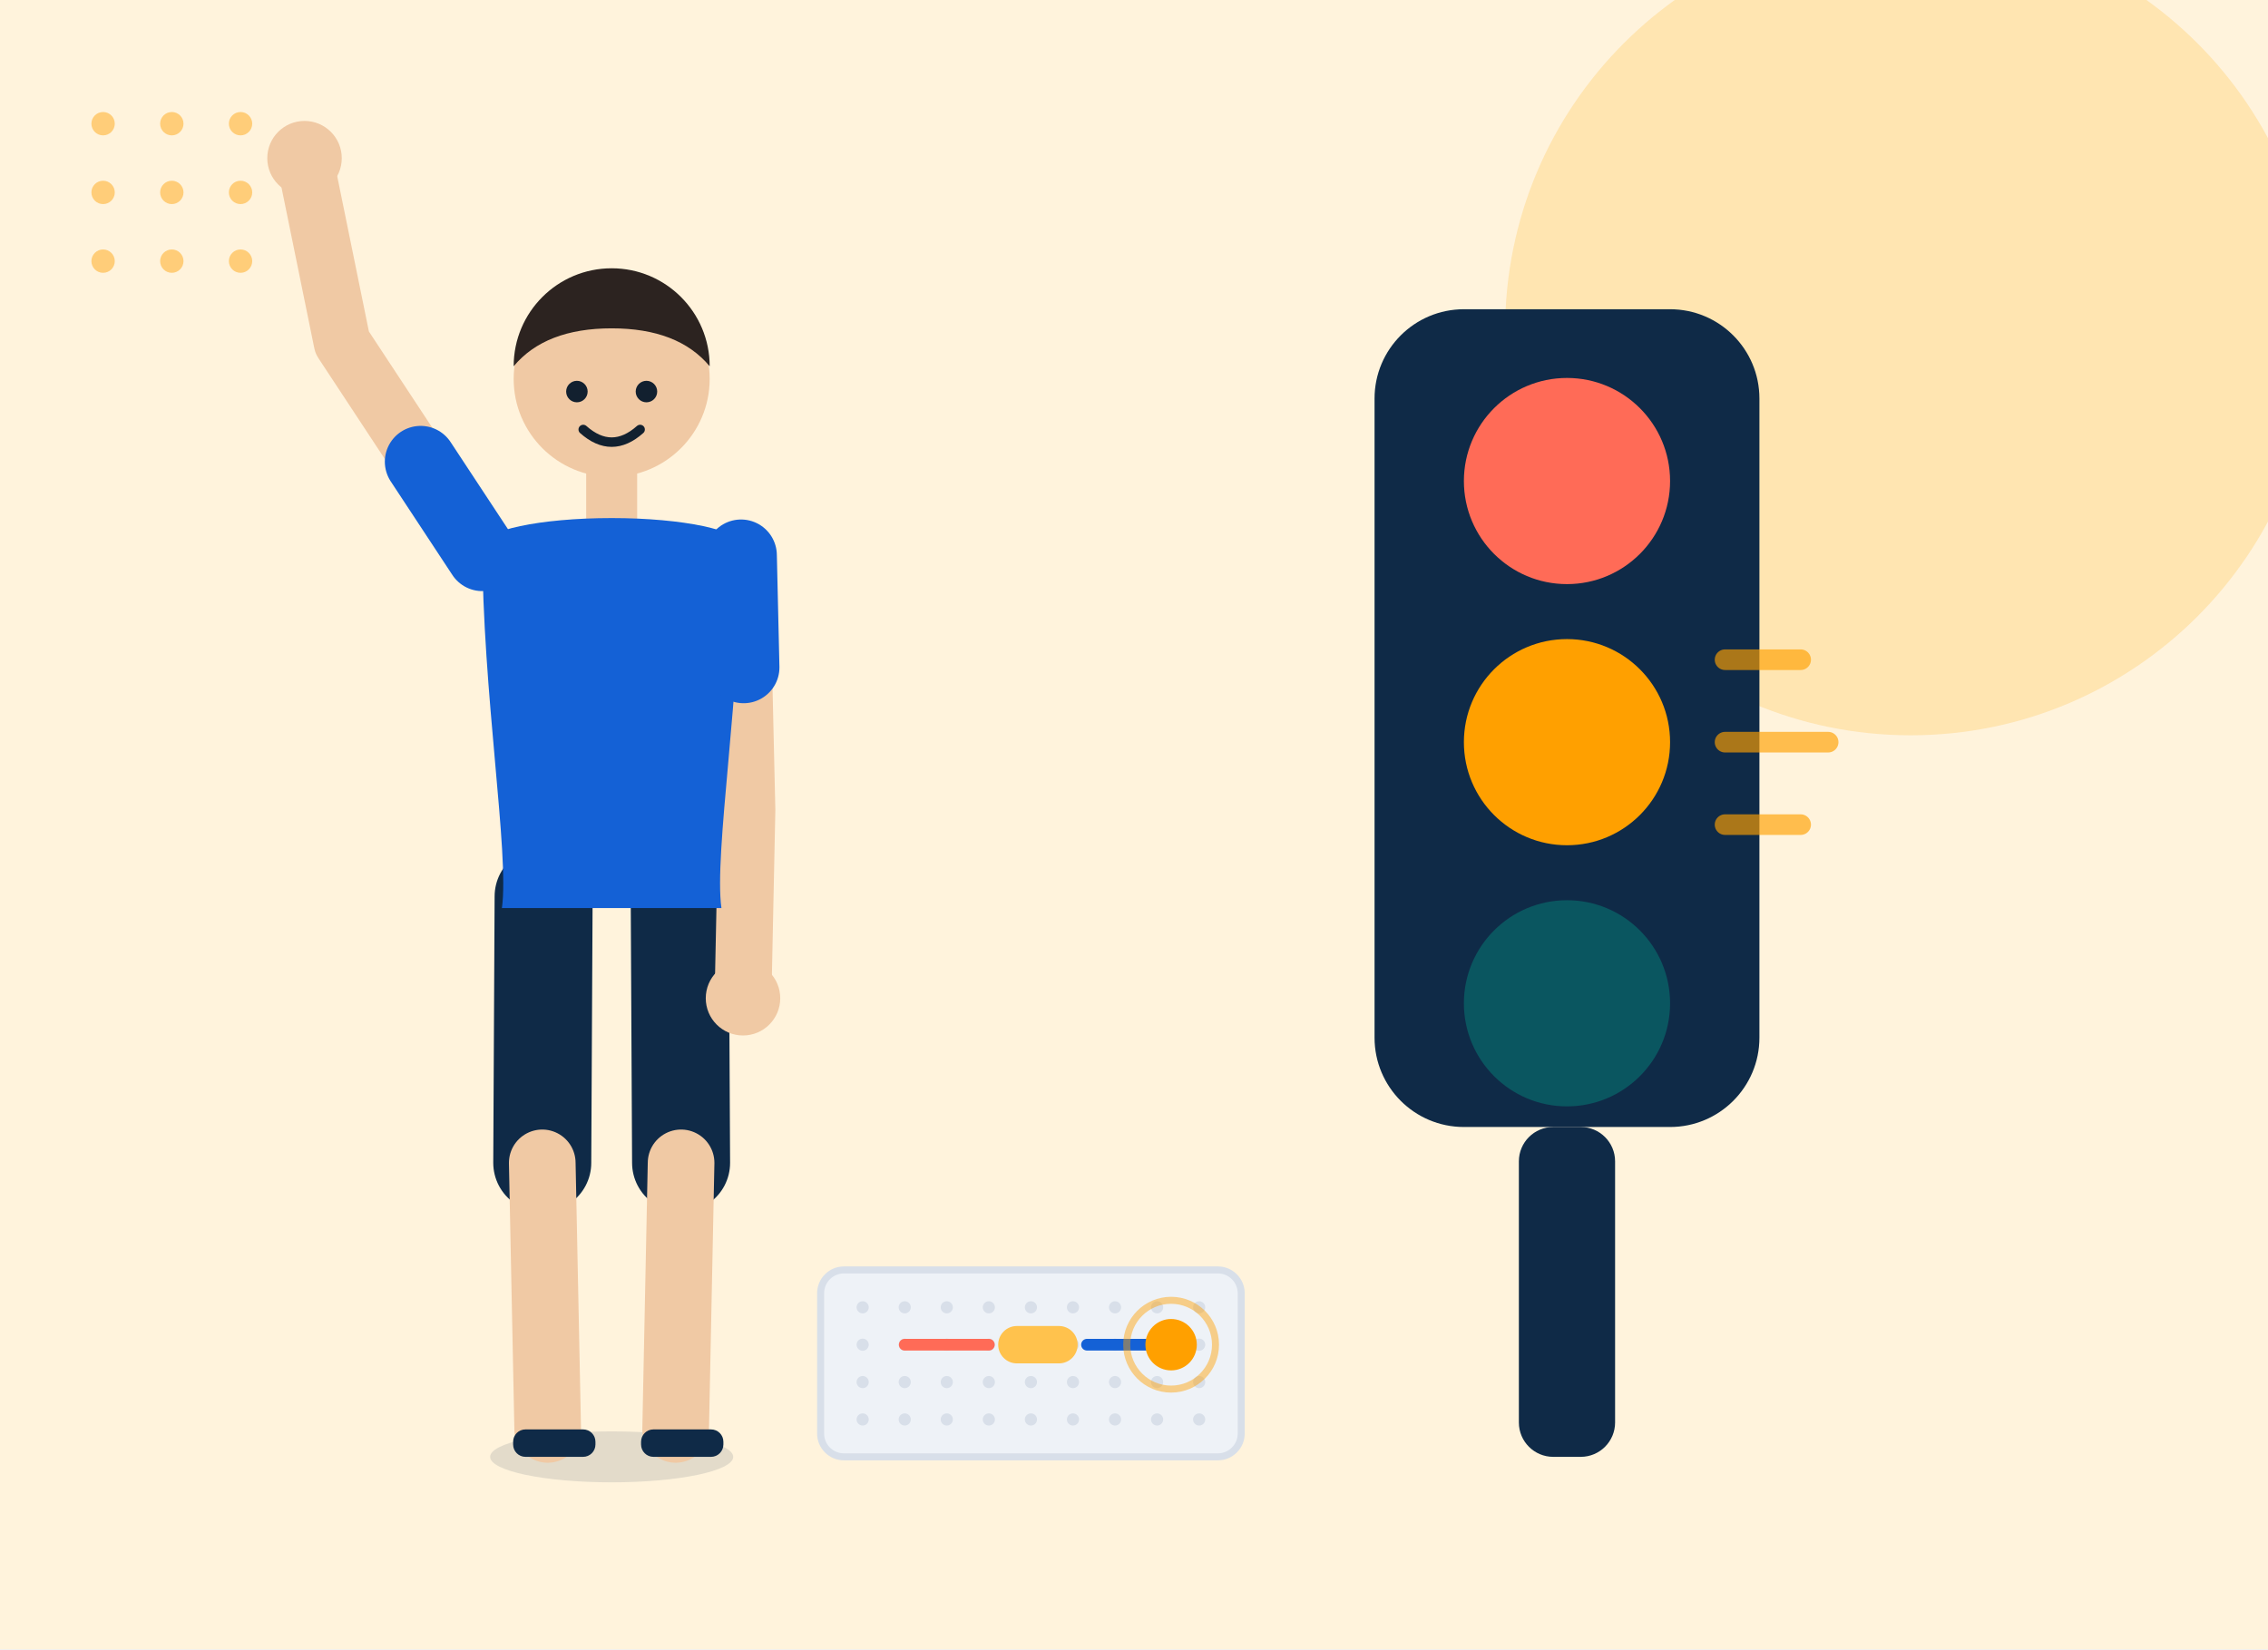
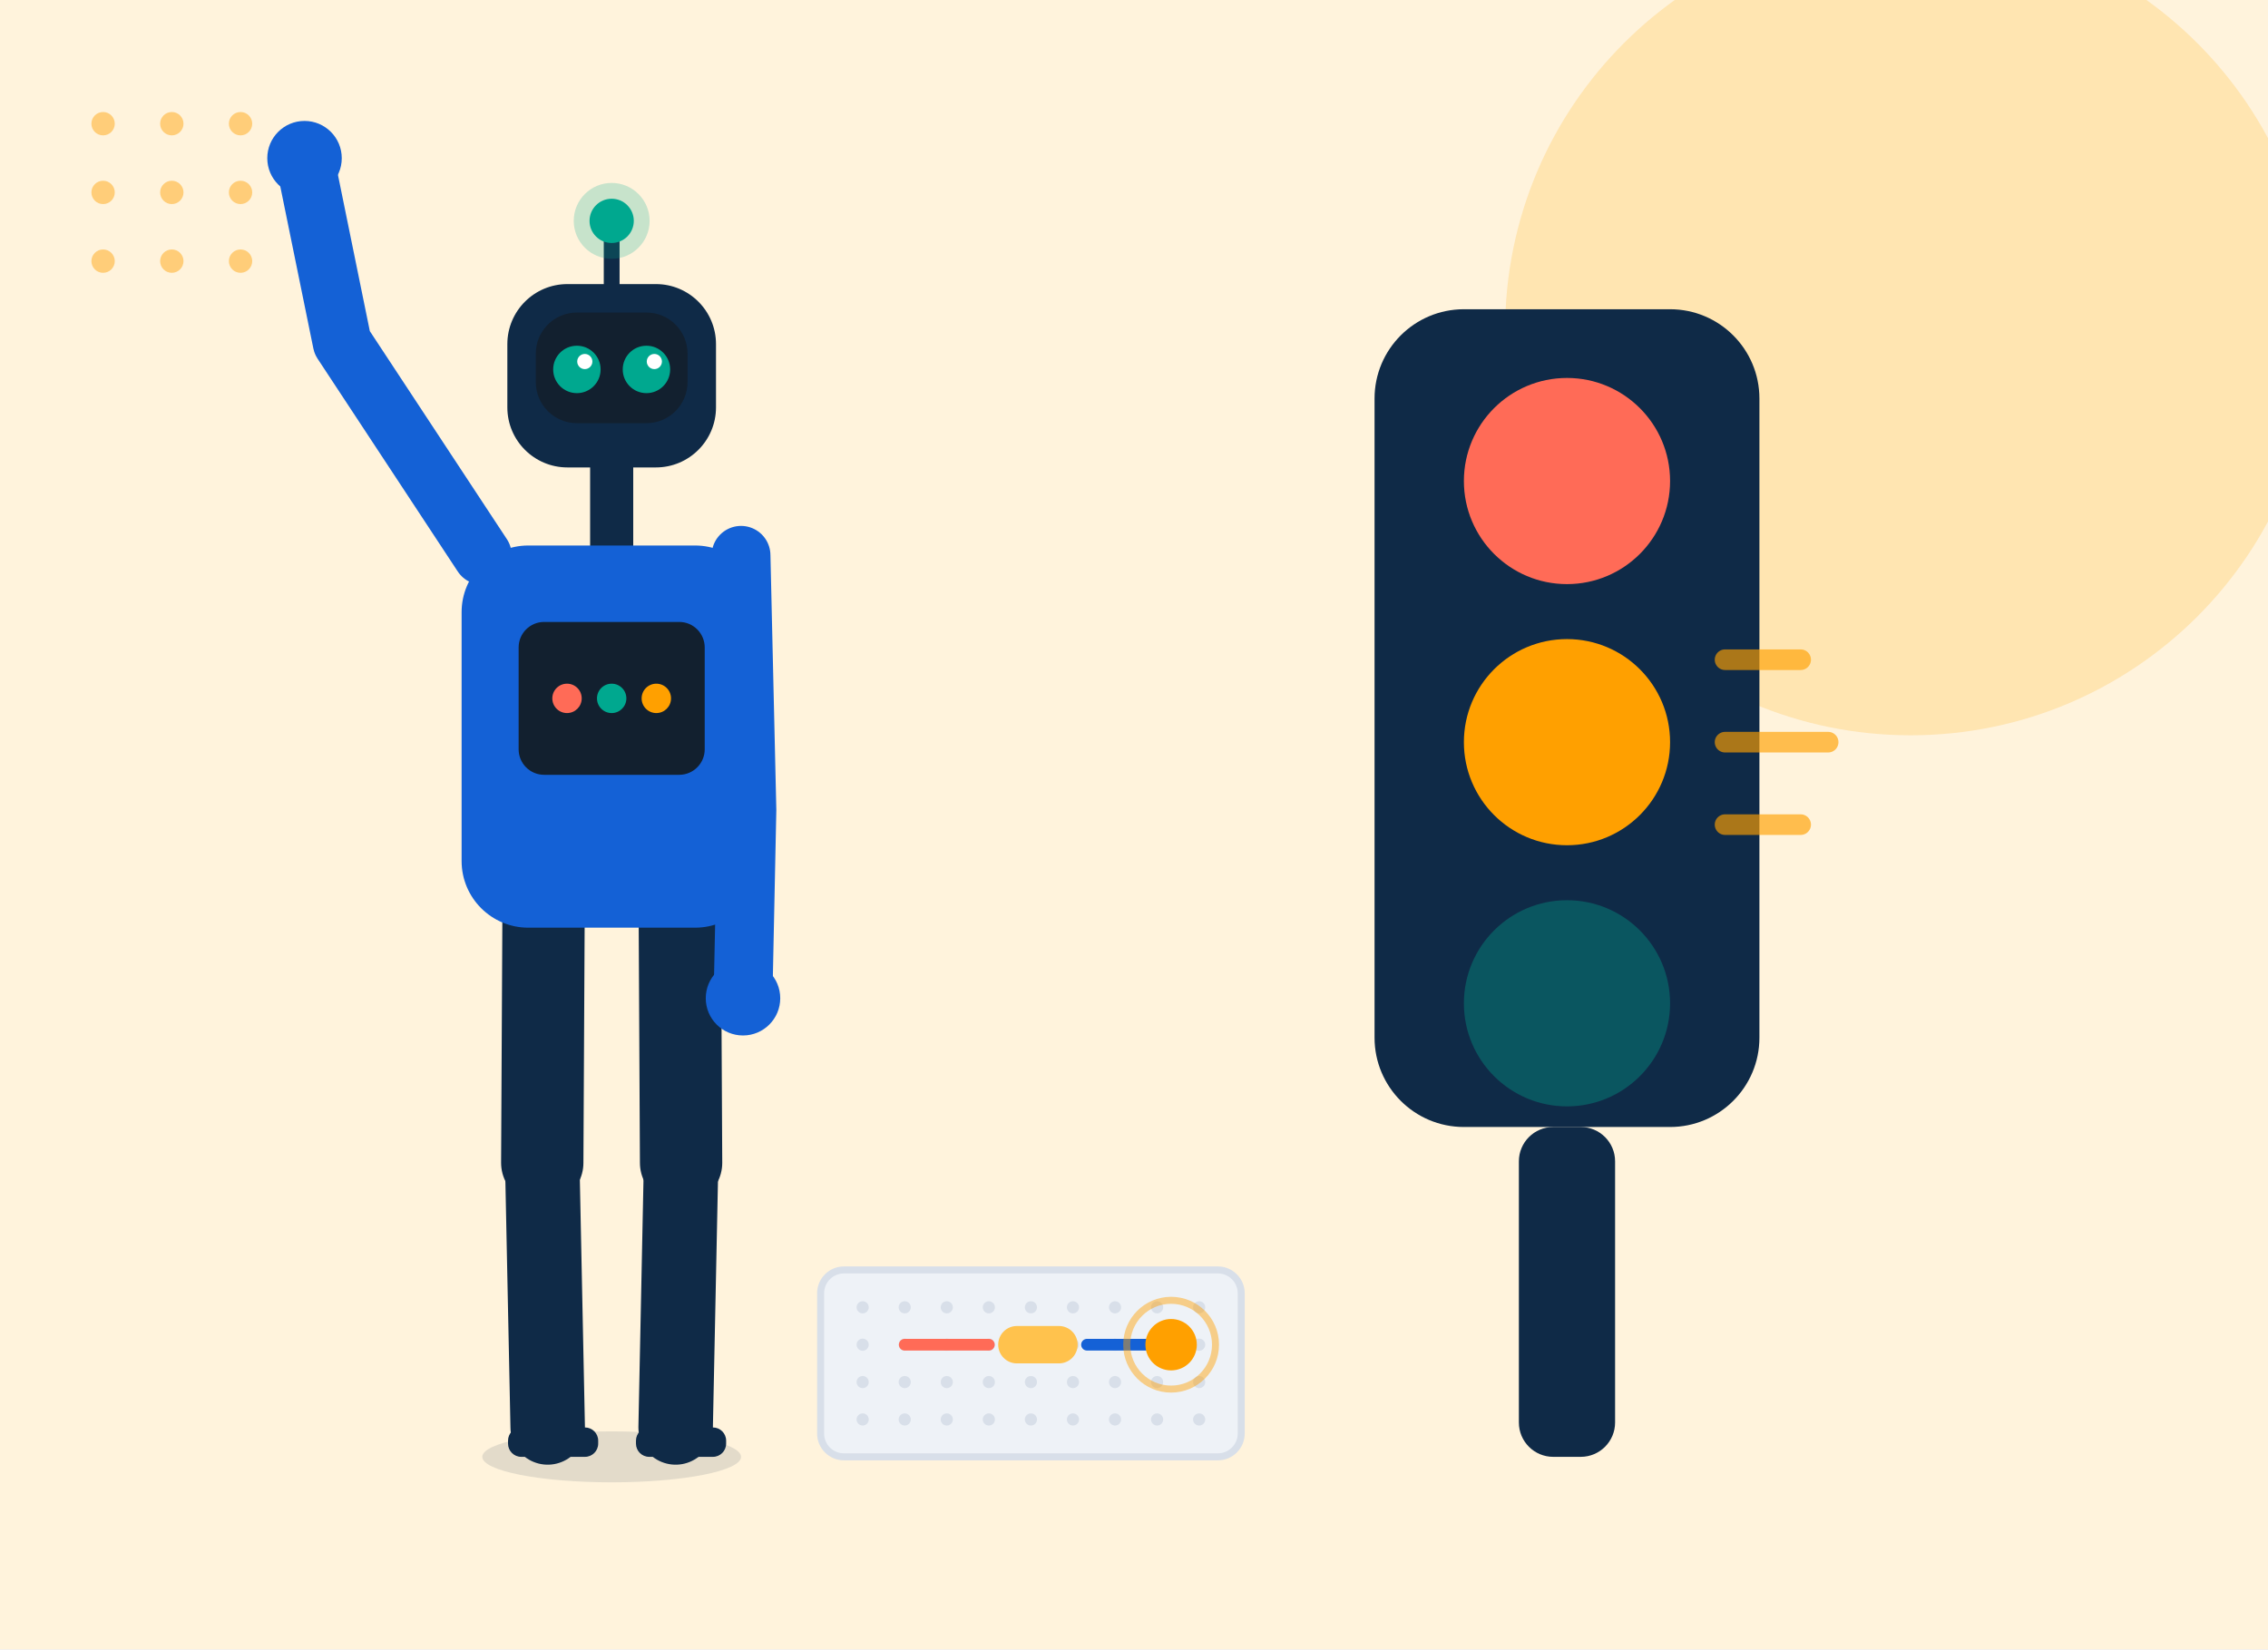
<svg xmlns="http://www.w3.org/2000/svg" viewBox="0 0 660 480" width="660" height="480" role="img">
  <rect width="660" height="480" fill="#FFF3DC" />
  <circle cx="556" cy="96" r="118" fill="#FFC24D" opacity=".3" />
  <g fill="#FFA000" opacity="0.45">
    <circle cx="30" cy="36" r="3.4" />
    <circle cx="50" cy="36" r="3.4" />
    <circle cx="70" cy="36" r="3.4" />
    <circle cx="30" cy="56" r="3.4" />
    <circle cx="50" cy="56" r="3.4" />
    <circle cx="70" cy="56" r="3.4" />
    <circle cx="30" cy="76" r="3.4" />
    <circle cx="50" cy="76" r="3.4" />
    <circle cx="70" cy="76" r="3.4" />
  </g>
  <g transform="translate(456,232)">
    <rect x="-56" y="-142" width="112" height="238" rx="26" fill="#0F2A47" />
    <circle cx="0" cy="-92" r="30" fill="#FF6B57" />
    <circle cx="0" cy="-16" r="30" fill="#FFA000" />
    <circle cx="0" cy="60" r="30" fill="#00A88F" opacity=".35" />
    <rect x="-14" y="96" width="28" height="96" rx="10" fill="#0F2A47" />
    <path d="M74,-92 a34,34 0 0 1 0,0" fill="none" />
    <g stroke="#FFA000" stroke-width="6" stroke-linecap="round" opacity=".65">
      <path d="M46,-40 h22" />
      <path d="M46,-16 h30" />
      <path d="M46,8 h22" />
    </g>
  </g>
  <g transform="translate(178,110.28) scale(0.92)">
-     <ellipse cx="0" cy="341" rx="38.44" ry="8.06" fill="#0F2A47" opacity=".12" />
-     <path d="M-21.526,163.68 L-21.957,248" stroke="#0F2A47" stroke-width="31" stroke-linecap="round" />
-     <path d="M-21.957,248 L-20.235,332.32" stroke="#F0C9A4" stroke-width="21.08" stroke-linecap="round" />
-     <rect x="-31.172" y="332.32" width="26.04" height="8.68" rx="3.906" fill="#0F2A47" />
-     <path d="M21.526,163.68 L21.957,248" stroke="#0F2A47" stroke-width="31" stroke-linecap="round" />
-     <path d="M21.957,248 L20.235,332.32" stroke="#F0C9A4" stroke-width="21.08" stroke-linecap="round" />
-     <rect x="9.298" y="332.32" width="26.04" height="8.68" rx="3.906" fill="#0F2A47" />
-     <path d="M-40.92,55.8 L-85.25,-11.501 L-97.154,-69.831" fill="none" stroke="#F0C9A4" stroke-width="17.98" stroke-linecap="round" stroke-linejoin="round" />
-     <circle cx="-97.154" cy="-69.831" r="11.78" fill="#F0C9A4" />
-     <path d="M40.92,55.8 L42.78,136.4 L41.54,195.92" fill="none" stroke="#F0C9A4" stroke-width="17.98" stroke-linecap="round" stroke-linejoin="round" />
-     <circle cx="41.54" cy="195.92" r="11.78" fill="#F0C9A4" />
-     <rect x="-8.06" y="19.22" width="16.12" height="38.44" rx="5.58" fill="#F0C9A4" />
-     <path d="M-34.72,167.4              C-32.29,150.35 -40.92,98.735 -40.92,52.7              a40.92,8.68 0 0 1 81.84,0              C40.92,98.735 32.29,150.35 34.72,167.4 z" fill="#1461D6" />
-     <path d="M-40.92,55.8                      L-60.425,26.188" stroke="#1461D6" stroke-width="22.655" stroke-linecap="round" />
-     <path d="M40.92,55.8                      L41.738,91.264" stroke="#1461D6" stroke-width="22.655" stroke-linecap="round" />
+     <ellipse cx="0" cy="341" rx="40.92" ry="8.06" fill="#0F2A47" opacity=".12" />
+     <path d="M-21.526,164.92 L-21.957,248" stroke="#0F2A47" stroke-width="26.04" stroke-linecap="round" />
+     <circle cx="-21.957" cy="248" r="11.978" fill="#0F2A47" />
+     <path d="M-21.957,248 L-20.235,331.7" stroke="#0F2A47" stroke-width="23.56" stroke-linecap="round" />
+     <rect x="-32.784" y="331.7" width="28.52" height="9.3" rx="4.185" fill="#0F2A47" />
+     <path d="M21.526,164.92 L21.957,248" stroke="#0F2A47" stroke-width="26.04" stroke-linecap="round" />
+     <circle cx="21.957" cy="248" r="11.978" fill="#0F2A47" />
+     <path d="M21.957,248 L20.235,331.7" stroke="#0F2A47" stroke-width="23.56" stroke-linecap="round" />
+     <rect x="7.686" y="331.7" width="28.52" height="9.3" rx="4.185" fill="#0F2A47" />
+     <path d="M-40.92,55.8 L-85.25,-11.501 L-97.154,-69.831" fill="none" stroke="#1461D6" stroke-width="18.6" stroke-linecap="round" stroke-linejoin="round" />
+     <circle cx="-97.154" cy="-69.831" r="11.78" fill="#1461D6" />
+     <path d="M40.92,55.8 L42.78,136.4 L41.54,195.92" fill="none" stroke="#1461D6" stroke-width="18.6" stroke-linecap="round" stroke-linejoin="round" />
+     <circle cx="41.54" cy="195.92" r="11.78" fill="#1461D6" />
+     <rect x="-6.82" y="19.22" width="13.64" height="39.68" rx="4.96" fill="#0F2A47" />
+     <rect x="-47.467" y="52.7" width="94.934" height="120.9" rx="21.08" fill="#1461D6" />
+     <rect x="-29.43" y="76.88" width="58.859" height="48.36" rx="8.06" fill="#12202F" />
+     <circle cx="-14.126" cy="101.06" r="4.65" fill="#FF6B57" />
+     <circle cx="0" cy="101.06" r="4.65" fill="#00A88F" />
+     <circle cx="14.126" cy="101.06" r="4.65" fill="#FFA000" />
    <g transform="scale(1)">
-       <circle cx="0" cy="0" r="31" fill="#F0C9A4" />
-       <path d="M-31,-4 a31,31 0 0 1 62,0 q-10,-12 -31,-12 T-31,-4 z" fill="#2C2320" />
-       <circle cx="-11" cy="4" r="3.4" fill="#12202F" />
-       <circle cx="11" cy="4" r="3.4" fill="#12202F" />
-       <path d="M-9,16 q9,8 18,0" fill="none" stroke="#12202F" stroke-width="3" stroke-linecap="round" />
+       <rect x="-33" y="-30" width="66" height="58" rx="19" fill="#0F2A47" />
+       <rect x="-24" y="-21" width="48" height="35" rx="13" fill="#12202F" />
+       <circle cx="-11" cy="-3" r="7.5" fill="#00A88F" />
+       <circle cx="11" cy="-3" r="7.5" fill="#00A88F" />
+       <circle cx="-8.5" cy="-5.5" r="2.4" fill="#FFFFFF" />
+       <circle cx="13.5" cy="-5.5" r="2.4" fill="#FFFFFF" />
+       <path d="M0,-30 L0,-45" stroke="#0F2A47" stroke-width="5" stroke-linecap="round" />
+       <circle cx="0" cy="-50" r="7" fill="#00A88F" />
+       <circle cx="0" cy="-50" r="12" fill="#00A88F" opacity=".22" />
    </g>
  </g>
  <g transform="translate(300,396.8) scale(0.68)">
    <rect x="-90" y="-40" width="180" height="80" rx="10" fill="#EEF2F7" stroke="#D8DFE9" stroke-width="3" />
    <circle cx="-72" cy="-24" r="2.6" fill="#D8DFE9" />
    <circle cx="-72" cy="-8" r="2.6" fill="#D8DFE9" />
    <circle cx="-72" cy="8" r="2.6" fill="#D8DFE9" />
    <circle cx="-72" cy="24" r="2.6" fill="#D8DFE9" />
    <circle cx="-54" cy="-24" r="2.6" fill="#D8DFE9" />
    <circle cx="-54" cy="-8" r="2.6" fill="#D8DFE9" />
    <circle cx="-54" cy="8" r="2.6" fill="#D8DFE9" />
    <circle cx="-54" cy="24" r="2.6" fill="#D8DFE9" />
    <circle cx="-36" cy="-24" r="2.6" fill="#D8DFE9" />
    <circle cx="-36" cy="-8" r="2.6" fill="#D8DFE9" />
    <circle cx="-36" cy="8" r="2.6" fill="#D8DFE9" />
    <circle cx="-36" cy="24" r="2.6" fill="#D8DFE9" />
    <circle cx="-18" cy="-24" r="2.6" fill="#D8DFE9" />
    <circle cx="-18" cy="-8" r="2.6" fill="#D8DFE9" />
    <circle cx="-18" cy="8" r="2.6" fill="#D8DFE9" />
    <circle cx="-18" cy="24" r="2.6" fill="#D8DFE9" />
    <circle cx="0" cy="-24" r="2.6" fill="#D8DFE9" />
    <circle cx="0" cy="-8" r="2.6" fill="#D8DFE9" />
    <circle cx="0" cy="8" r="2.6" fill="#D8DFE9" />
    <circle cx="0" cy="24" r="2.6" fill="#D8DFE9" />
    <circle cx="18" cy="-24" r="2.6" fill="#D8DFE9" />
    <circle cx="18" cy="-8" r="2.6" fill="#D8DFE9" />
    <circle cx="18" cy="8" r="2.6" fill="#D8DFE9" />
    <circle cx="18" cy="24" r="2.6" fill="#D8DFE9" />
    <circle cx="36" cy="-24" r="2.6" fill="#D8DFE9" />
    <circle cx="36" cy="-8" r="2.6" fill="#D8DFE9" />
    <circle cx="36" cy="8" r="2.6" fill="#D8DFE9" />
    <circle cx="36" cy="24" r="2.6" fill="#D8DFE9" />
    <circle cx="54" cy="-24" r="2.6" fill="#D8DFE9" />
    <circle cx="54" cy="-8" r="2.6" fill="#D8DFE9" />
    <circle cx="54" cy="8" r="2.6" fill="#D8DFE9" />
    <circle cx="54" cy="24" r="2.6" fill="#D8DFE9" />
    <circle cx="72" cy="-24" r="2.6" fill="#D8DFE9" />
    <circle cx="72" cy="-8" r="2.6" fill="#D8DFE9" />
    <circle cx="72" cy="8" r="2.6" fill="#D8DFE9" />
    <circle cx="72" cy="24" r="2.6" fill="#D8DFE9" />
    <path d="M-54,-8 H-18" stroke="#FF6B57" stroke-width="5" stroke-linecap="round" />
    <rect x="-14" y="-16" width="34" height="16" rx="8" fill="#FFC24D" />
    <path d="M24,-8 H54" stroke="#1461D6" stroke-width="5" stroke-linecap="round" />
    <circle cx="60" cy="-8" r="11" fill="#FFA000" />
    <circle cx="60" cy="-8" r="19" fill="none" stroke="#FFA000" stroke-width="3" opacity=".45" />
  </g>
</svg>
